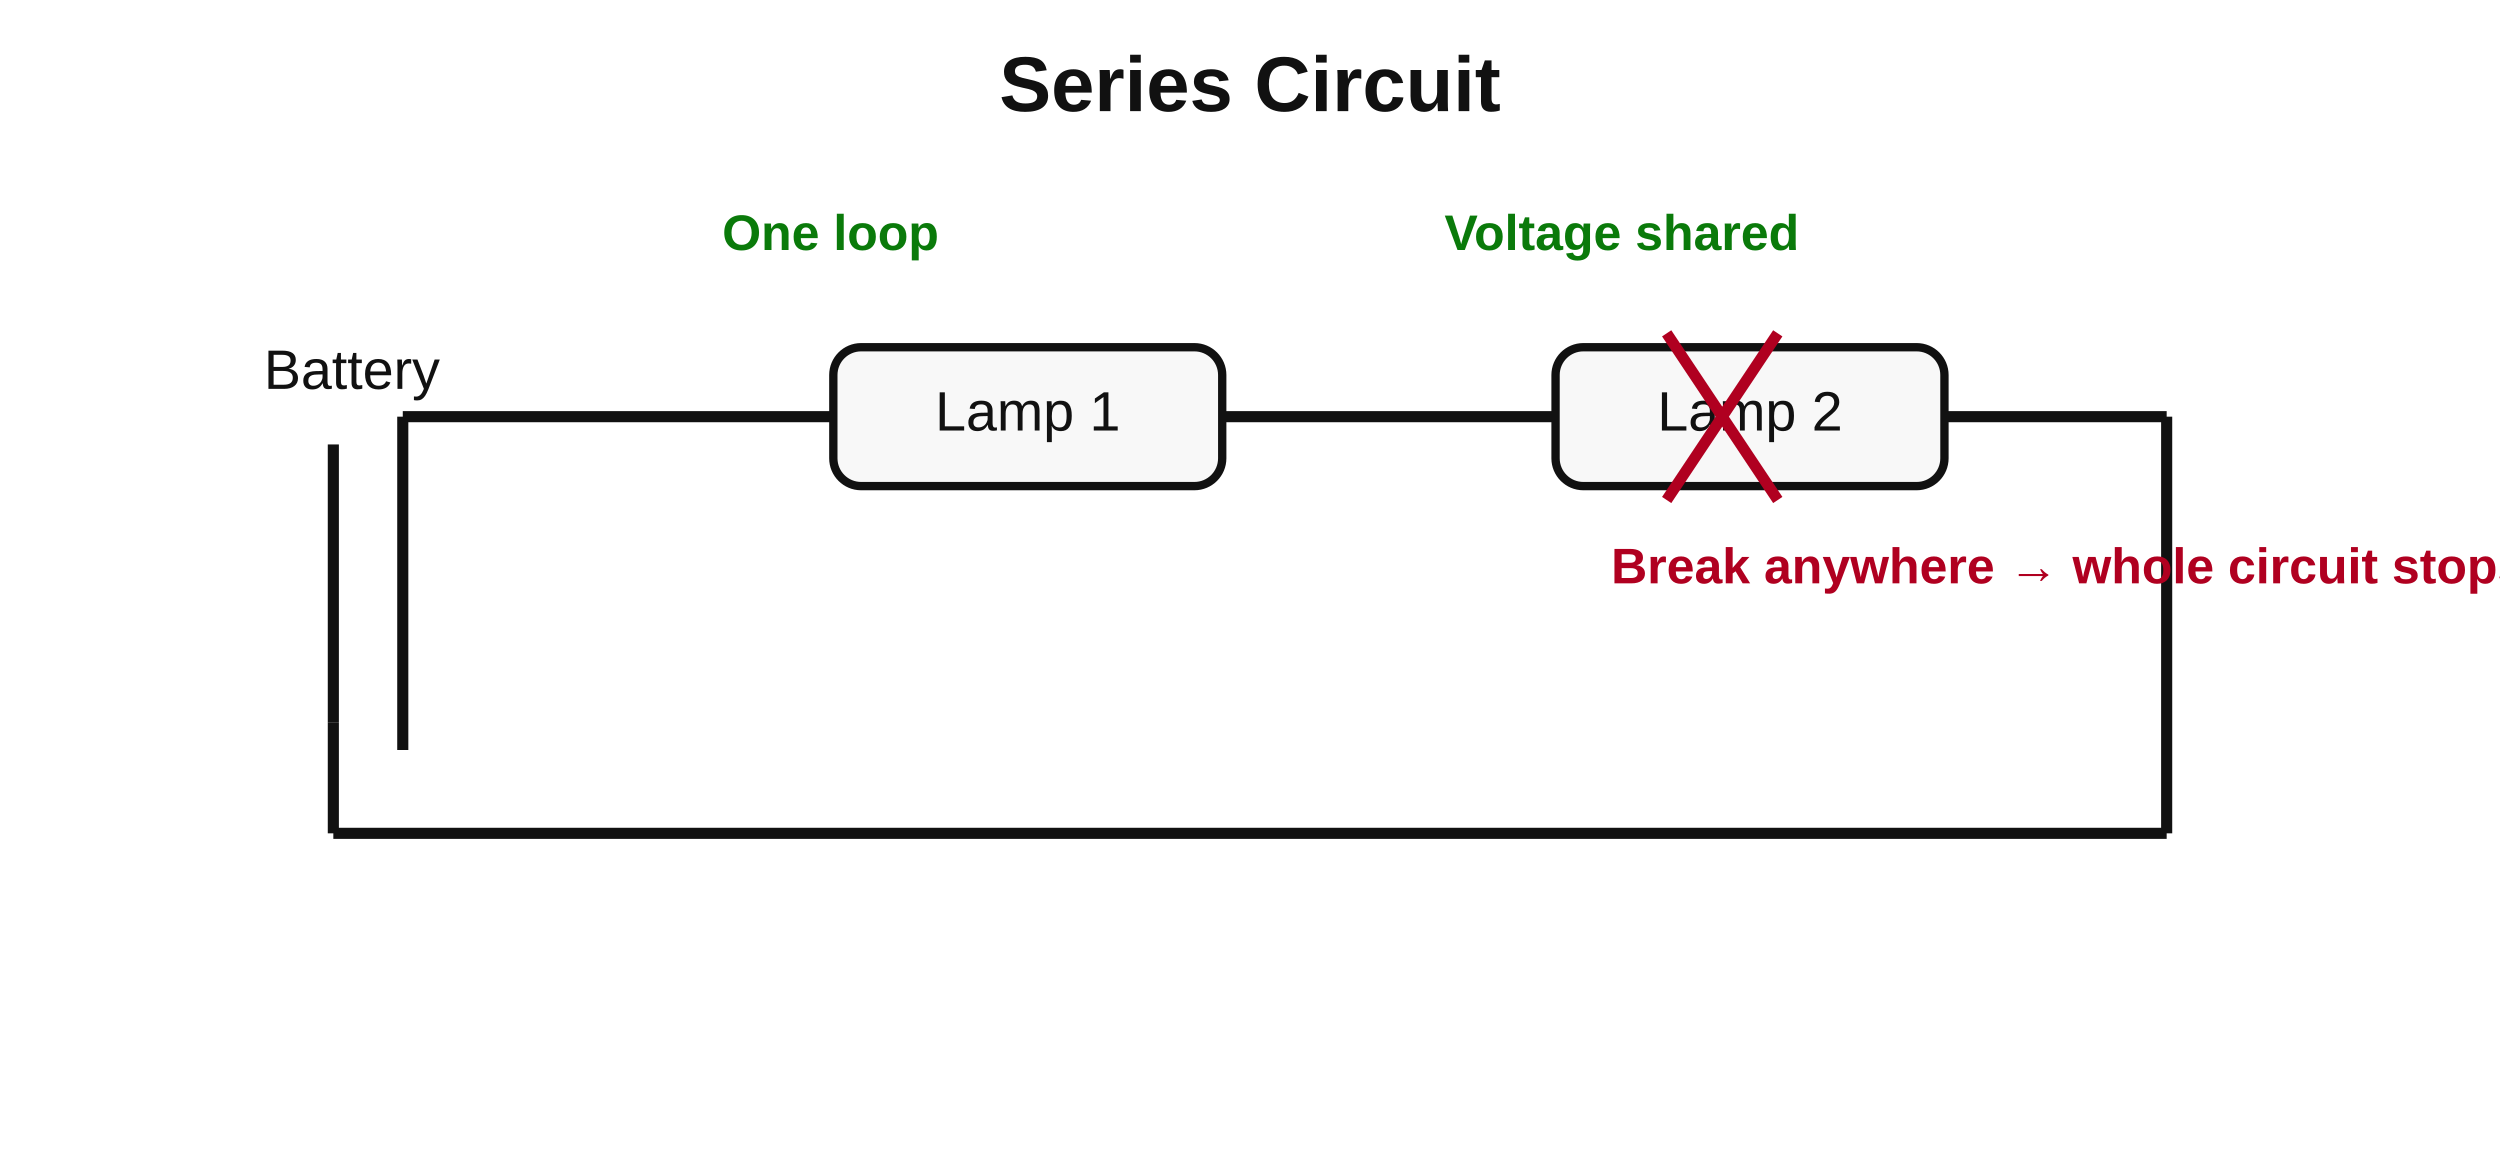
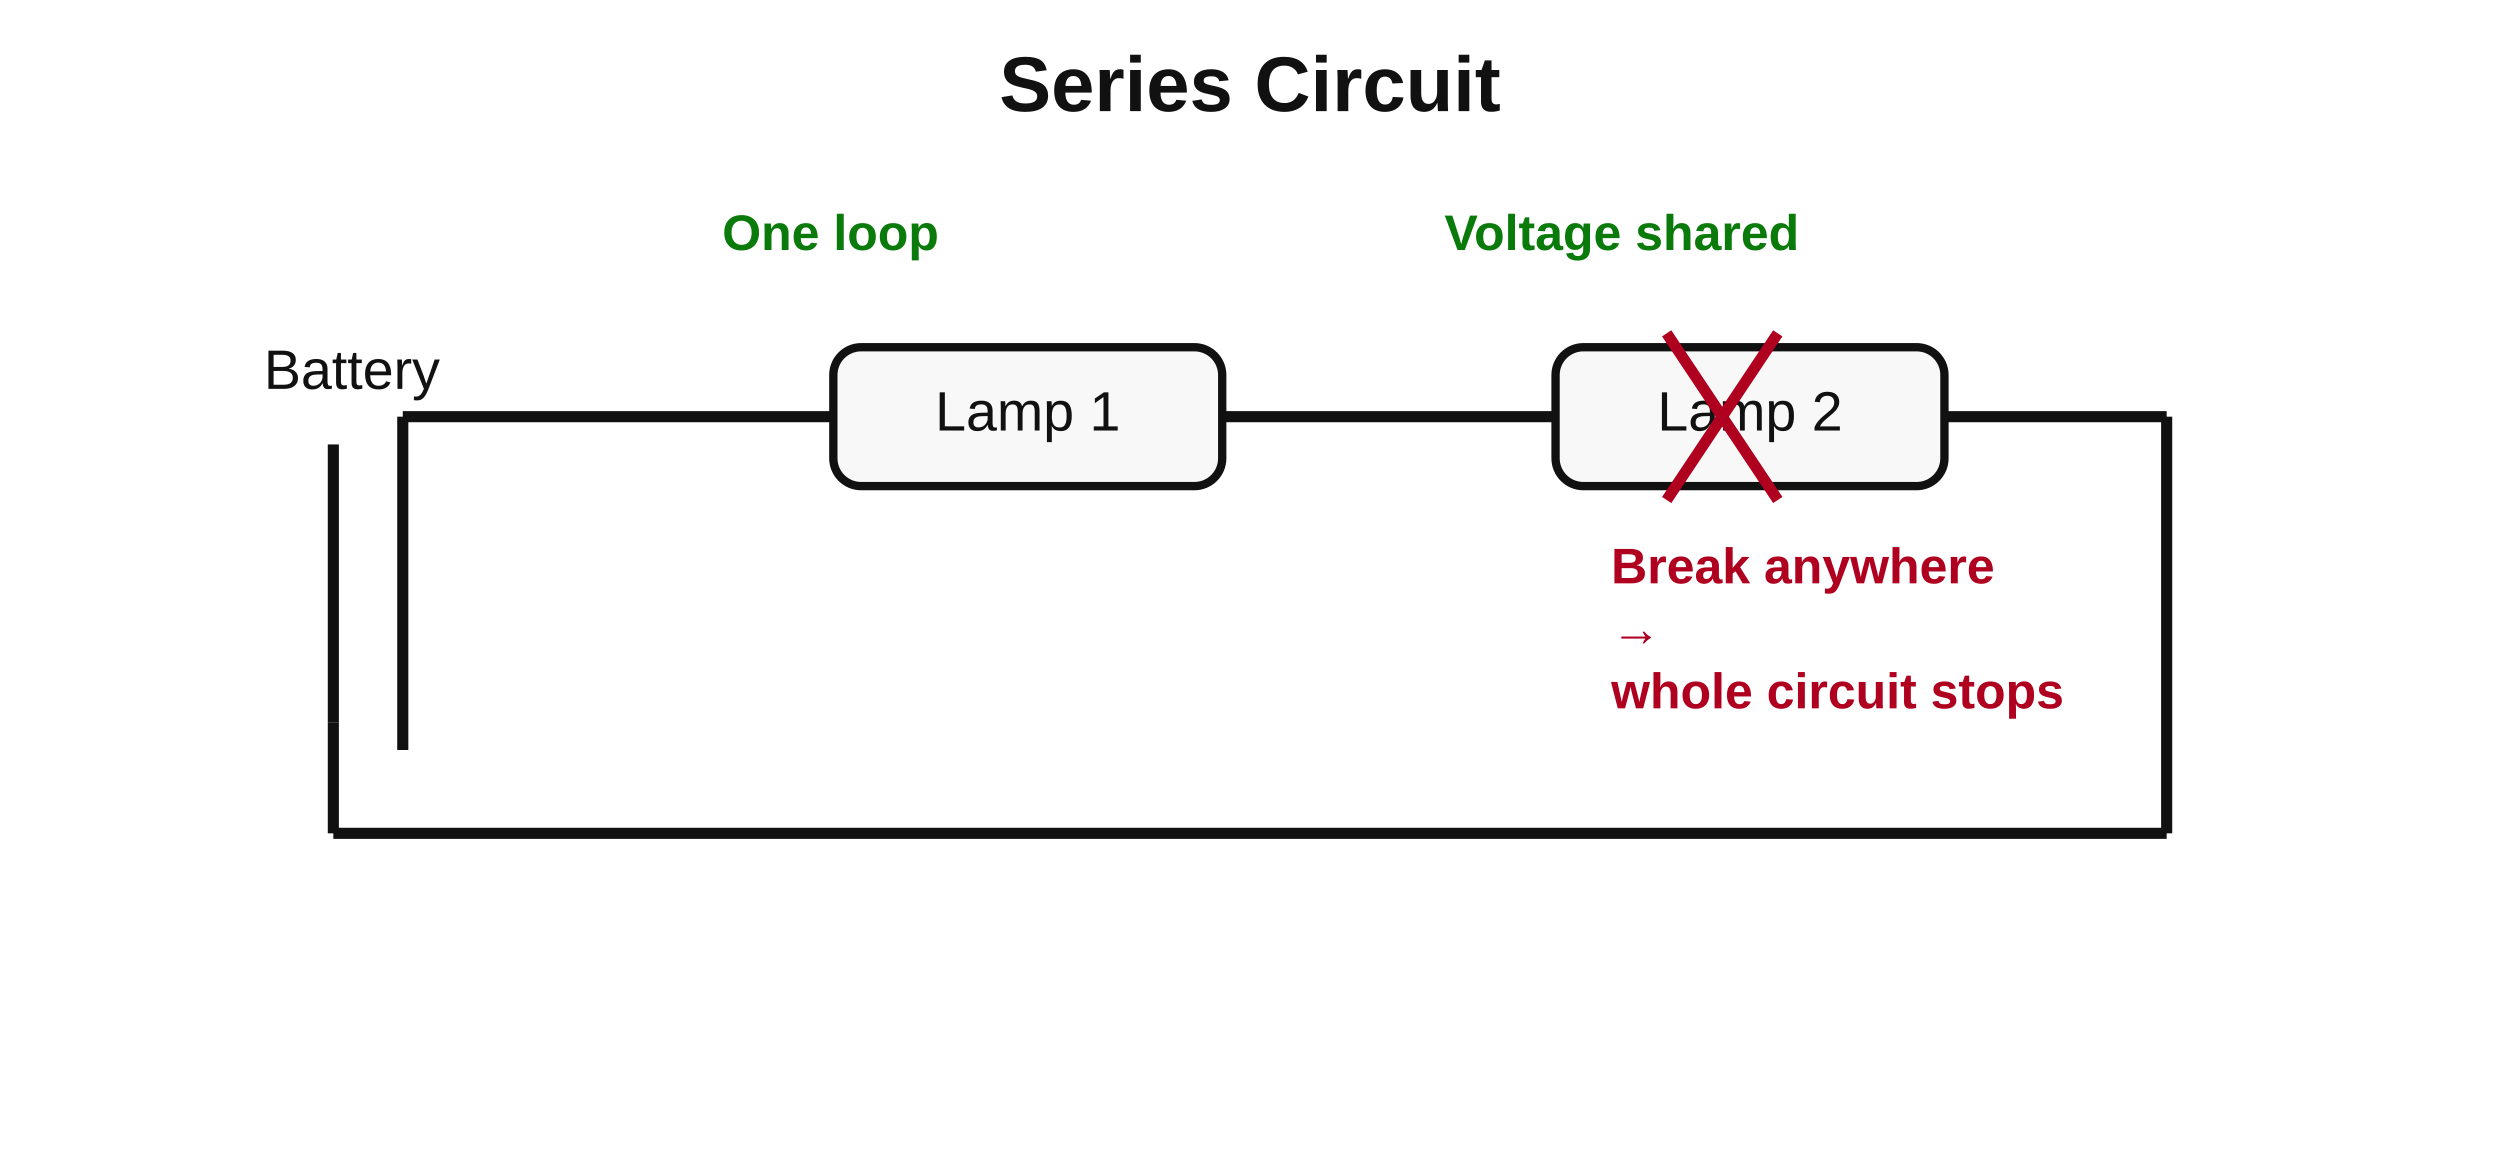
- <svg xmlns="http://www.w3.org/2000/svg" width="900" height="420" viewBox="0 0 900 420">
-   <defs>
-     <style>
+ <svg xmlns="http://www.w3.org/2000/svg" width="900" height="420" viewBox="0 0 900 420" version="1.1" id="svg44">
+   <defs id="defs4">
+     <style id="style2">
      .title { font: bold 28px Arial, sans-serif; fill: #111; }
      .label { font: 20px Arial, sans-serif; fill: #111; }
      .small { font: 16px Arial, sans-serif; fill: #111; }
      .wire { stroke: #111; stroke-width: 4; fill: none; }
      .device { stroke: #111; stroke-width: 3; fill: #f8f8f8; rx: 10; ry: 10; }
      .good { fill: #0a7a0a; font: bold 18px Arial, sans-serif; }
      .bad { fill: #b00020; font: bold 18px Arial, sans-serif; }
    </style>
  </defs>
-   <text x="450" y="40" text-anchor="middle" class="title">Series Circuit</text>
-   <line x1="120" y1="160" x2="120" y2="260" class="wire" />
-   <line x1="145" y1="150" x2="145" y2="270" class="wire" />
-   <text x="95" y="140" class="label">Battery</text>
-   <line x1="145" y1="150" x2="300" y2="150" class="wire" />
-   <rect x="300" y="125" width="140" height="50" class="device" />
-   <text x="370" y="155" text-anchor="middle" class="label">Lamp 1</text>
-   <line x1="440" y1="150" x2="560" y2="150" class="wire" />
-   <rect x="560" y="125" width="140" height="50" class="device" />
-   <text x="630" y="155" text-anchor="middle" class="label">Lamp 2</text>
-   <line x1="700" y1="150" x2="780" y2="150" class="wire" />
-   <line x1="780" y1="150" x2="780" y2="300" class="wire" />
-   <line x1="780" y1="300" x2="120" y2="300" class="wire" />
-   <line x1="120" y1="300" x2="120" y2="260" class="wire" />
-   <text x="260" y="90" class="good">One loop</text>
-   <text x="520" y="90" class="good">Voltage shared</text>
-   <line x1="600" y1="120" x2="640" y2="180" stroke="#b00020" stroke-width="4" />
-   <line x1="640" y1="120" x2="600" y2="180" stroke="#b00020" stroke-width="4" />
-   <text x="580" y="210" class="bad">Break anywhere → whole circuit stops</text>
+   <text x="450" y="40" text-anchor="middle" class="title" id="text6">Series Circuit</text>
+   <line x1="120" y1="160" x2="120" y2="260" class="wire" id="line8" />
+   <line x1="145" y1="150" x2="145" y2="270" class="wire" id="line10" />
+   <text x="95" y="140" class="label" id="text12">Battery</text>
+   <line x1="145" y1="150" x2="300" y2="150" class="wire" id="line14" />
+   <rect x="300" y="125" width="140" height="50" class="device" id="rect16" />
+   <text x="370" y="155" text-anchor="middle" class="label" id="text18">Lamp 1</text>
+   <line x1="440" y1="150" x2="560" y2="150" class="wire" id="line20" />
+   <rect x="560" y="125" width="140" height="50" class="device" id="rect22" />
+   <text x="630" y="155" text-anchor="middle" class="label" id="text24">Lamp 2</text>
+   <line x1="700" y1="150" x2="780" y2="150" class="wire" id="line26" />
+   <line x1="780" y1="150" x2="780" y2="300" class="wire" id="line28" />
+   <line x1="780" y1="300" x2="120" y2="300" class="wire" id="line30" />
+   <line x1="120" y1="300" x2="120" y2="260" class="wire" id="line32" />
+   <text x="260" y="90" class="good" id="text34">One loop</text>
+   <text x="520" y="90" class="good" id="text36">Voltage shared</text>
+   <line x1="600" y1="120" x2="640" y2="180" stroke="#b00020" stroke-width="4" id="line38" />
+   <line x1="640" y1="120" x2="600" y2="180" stroke="#b00020" stroke-width="4" id="line40" />
+   <text x="580" y="210" class="bad" id="text42" style="font-style:normal;font-variant:normal;font-weight:bold;font-stretch:normal;font-size:18px;line-height:normal;font-family:Arial, sans-serif">
+     <tspan id="tspan308" x="580" y="210">Break anywhere</tspan>
+     <tspan x="580" y="232.5" id="tspan312">→</tspan>
+     <tspan id="tspan310" x="580" y="255">whole circuit stops</tspan>
+   </text>
</svg>
